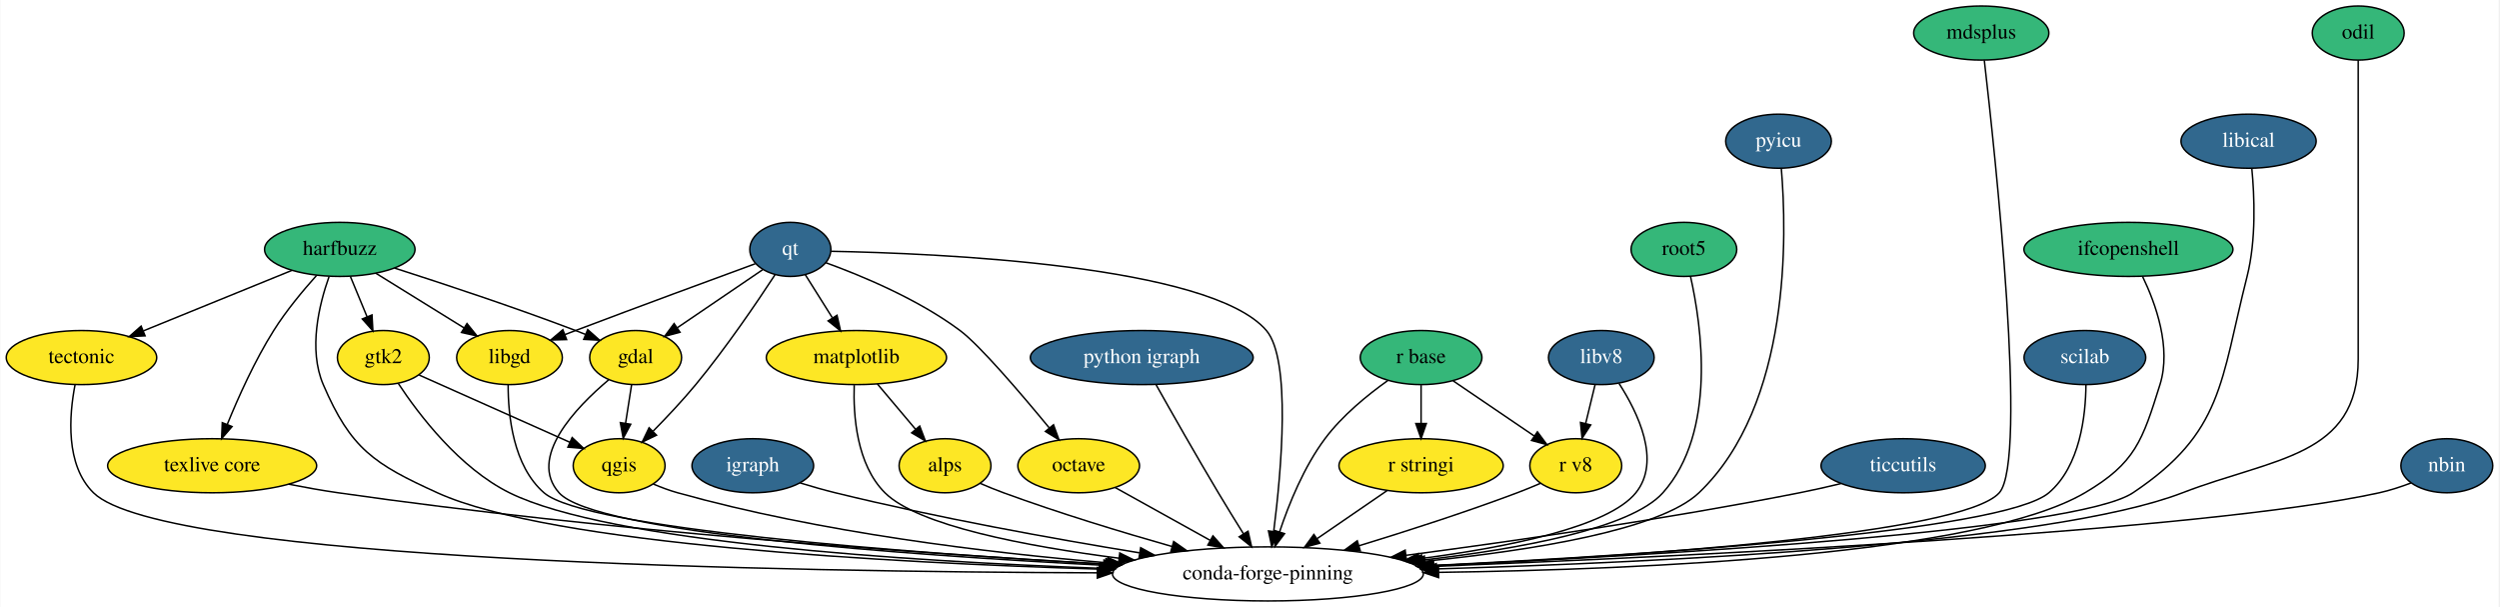
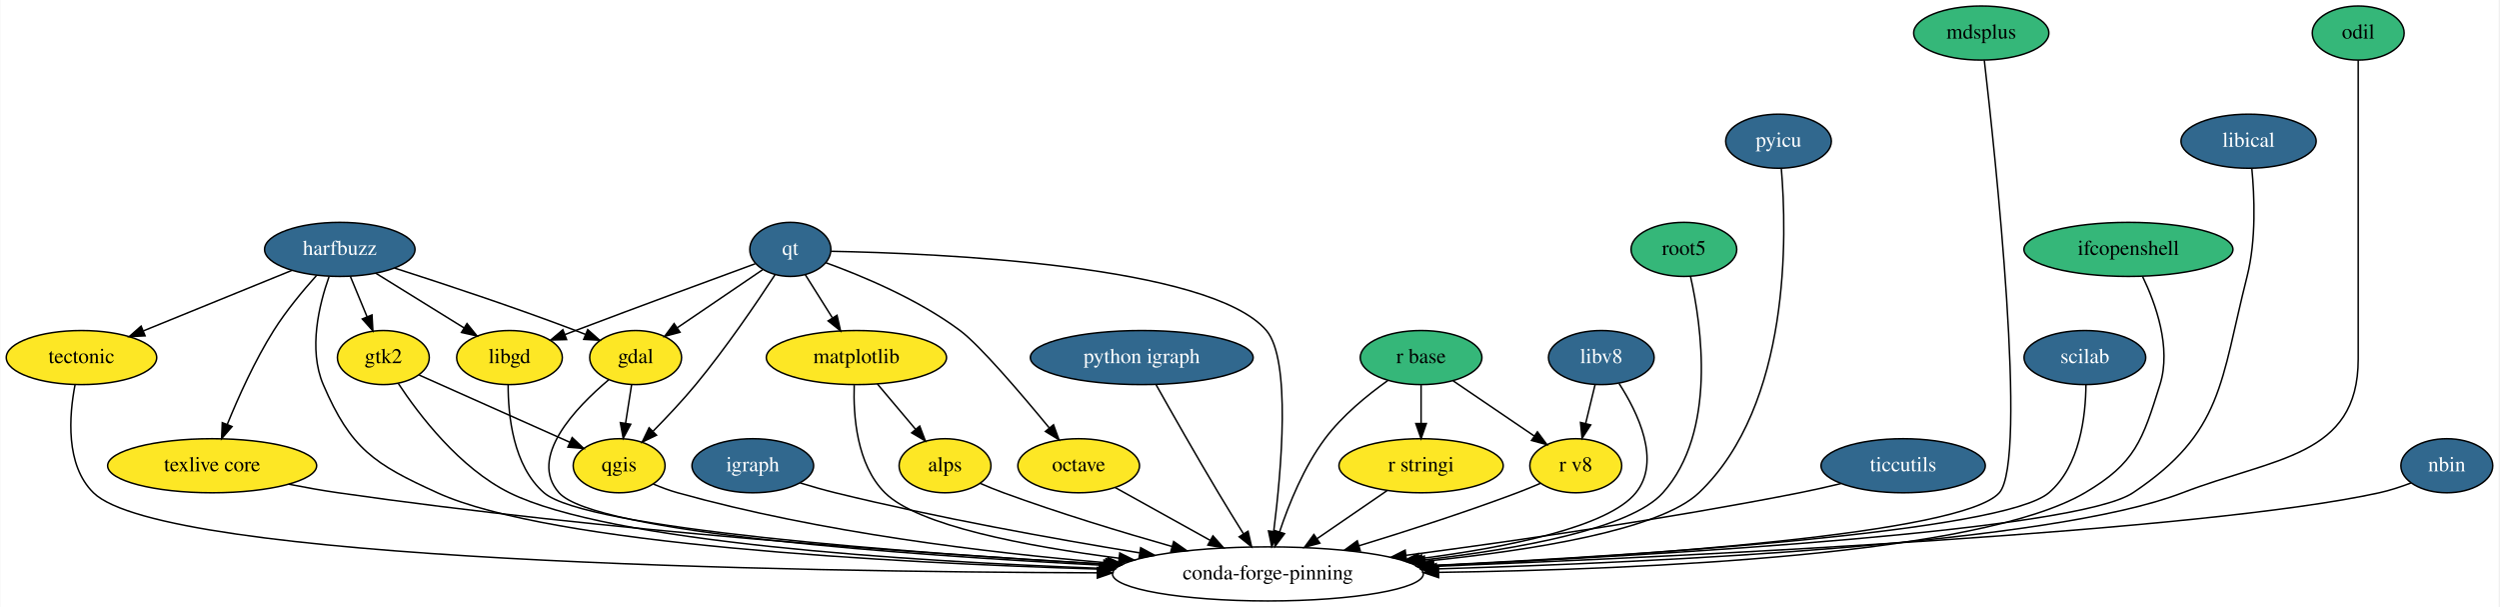
<svg xmlns="http://www.w3.org/2000/svg" xmlns:xlink="http://www.w3.org/1999/xlink" width="1664pt" height="404pt" viewBox="0.00 0.00 1663.59 404.00">
  <g id="graph0" class="graph" transform="scale(1 1) rotate(0) translate(4 400)">
    <polygon fill="white" stroke="transparent" points="-4,4 -4,-400 1659.59,-400 1659.59,4 -4,4" />
    <g id="node1" class="node">
      <g id="a_node1">
        <a xlink:href="https://github.com/conda-forge/gdal-feedstock" xlink:title="gdal">
          <ellipse fill="#fde725" stroke="black" cx="419.05" cy="-162" rx="30.59" ry="18" />
          <text text-anchor="middle" x="419.05" y="-158.3" font-family="Times,serif" font-size="14.00">gdal</text>
        </a>
      </g>
    </g>
    <g id="node2" class="node">
      <g id="a_node2">
        <a xlink:href="https://github.com/conda-forge/qgis-feedstock" xlink:title="qgis">
          <ellipse fill="#fde725" stroke="black" cx="408.05" cy="-90" rx="30.59" ry="18" />
          <text text-anchor="middle" x="408.05" y="-86.3" font-family="Times,serif" font-size="14.00">qgis</text>
        </a>
      </g>
    </g>
    <g id="edge1" class="edge">
      <path fill="none" stroke="black" d="M416.38,-144.05C415.17,-136.35 413.71,-127.03 412.35,-118.36" />
      <polygon fill="black" stroke="black" points="415.77,-117.61 410.76,-108.28 408.86,-118.7 415.77,-117.61" />
    </g>
    <g id="node3" class="node">
      <ellipse fill="none" stroke="black" cx="840.05" cy="-18" rx="103.5" ry="18" />
      <text text-anchor="middle" x="840.05" y="-14.3" font-family="Times,serif" font-size="14.00">conda-forge-pinning</text>
    </g>
    <g id="edge2" class="edge">
      <path fill="none" stroke="black" d="M401.1,-147.2C379.09,-128.67 347.16,-95.37 368.05,-72 391.8,-45.43 598.7,-30.58 730.57,-23.73" />
      <polygon fill="black" stroke="black" points="730.91,-27.22 740.72,-23.21 730.56,-20.23 730.91,-27.22" />
    </g>
    <g id="edge3" class="edge">
      <path fill="none" stroke="black" d="M430.76,-77.85C436.01,-75.62 441.64,-73.51 447.05,-72 541.79,-45.52 653.2,-32.09 733.16,-25.39" />
      <polygon fill="black" stroke="black" points="733.56,-28.87 743.25,-24.56 733,-21.89 733.56,-28.87" />
    </g>
    <g id="node4" class="node">
      <g id="a_node4">
-         <a xlink:href="https://github.com/conda-forge/harfbuzz-feedstock" xlink:title="harfbuzz">
-           <ellipse fill="#35b779" stroke="black" cx="222.05" cy="-234" rx="50.09" ry="18" />
-           <text text-anchor="middle" x="222.05" y="-230.3" font-family="Times,serif" font-size="14.00">harfbuzz</text>
+         <a xlink:href="https://github.com/conda-forge/harfbuzz-feedstock/pull/51" xlink:title="harfbuzz">
+           <ellipse fill="#31688e" stroke="black" cx="222.05" cy="-234" rx="50.09" ry="18" />
+           <text text-anchor="middle" x="222.05" y="-230.3" font-family="Times,serif" font-size="14.00" fill="white">harfbuzz</text>
        </a>
      </g>
    </g>
    <g id="edge4" class="edge">
      <path fill="none" stroke="black" d="M258.49,-221.57C290.49,-211.32 338.18,-195.56 379.05,-180 381.25,-179.16 383.51,-178.28 385.78,-177.36" />
      <polygon fill="black" stroke="black" points="387.14,-180.59 395.05,-173.55 384.47,-174.12 387.14,-180.59" />
    </g>
    <g id="edge5" class="edge">
      <path fill="none" stroke="black" d="M214.9,-215.87C208.31,-197.38 200.96,-167.46 211.05,-144 229.43,-101.26 244.69,-91.27 287.05,-72 363,-37.44 588.95,-25.39 727.4,-21.2" />
      <polygon fill="black" stroke="black" points="727.74,-24.7 737.63,-20.9 727.53,-17.7 727.74,-24.7" />
    </g>
    <g id="node5" class="node">
      <g id="a_node5">
        <a xlink:href="https://github.com/conda-forge/libgd-feedstock" xlink:title="libgd">
          <ellipse fill="#fde725" stroke="black" cx="335.05" cy="-162" rx="35.19" ry="18" />
          <text text-anchor="middle" x="335.05" y="-158.3" font-family="Times,serif" font-size="14.00">libgd</text>
        </a>
      </g>
    </g>
    <g id="edge6" class="edge">
      <path fill="none" stroke="black" d="M246.01,-218.15C263.16,-207.53 286.37,-193.15 304.8,-181.74" />
      <polygon fill="black" stroke="black" points="306.75,-184.65 313.41,-176.4 303.06,-178.69 306.75,-184.65" />
    </g>
    <g id="node6" class="node">
      <g id="a_node6">
        <a xlink:href="https://github.com/conda-forge/tectonic-feedstock" xlink:title="tectonic">
          <ellipse fill="#fde725" stroke="black" cx="50.05" cy="-162" rx="50.09" ry="18" />
          <text text-anchor="middle" x="50.05" y="-158.3" font-family="Times,serif" font-size="14.00">tectonic</text>
        </a>
      </g>
    </g>
    <g id="edge7" class="edge">
      <path fill="none" stroke="black" d="M190.1,-220C162.22,-208.65 121.6,-192.12 91.28,-179.78" />
      <polygon fill="black" stroke="black" points="92.4,-176.46 81.82,-175.93 89.77,-182.94 92.4,-176.46" />
    </g>
    <g id="node7" class="node">
      <g id="a_node7">
        <a xlink:href="https://github.com/conda-forge/texlive-core-feedstock" xlink:title="texlive core">
          <ellipse fill="#fde725" stroke="black" cx="137.05" cy="-90" rx="69.59" ry="18" />
          <text text-anchor="middle" x="137.05" y="-86.3" font-family="Times,serif" font-size="14.00">texlive core</text>
        </a>
      </g>
    </g>
    <g id="edge8" class="edge">
      <path fill="none" stroke="black" d="M206.58,-216.68C197.55,-206.61 186.33,-193.15 178.05,-180 165.5,-160.08 154.53,-135.7 147.11,-117.49" />
      <polygon fill="black" stroke="black" points="150.31,-116.07 143.36,-108.08 143.81,-118.66 150.31,-116.07" />
    </g>
    <g id="node8" class="node">
      <g id="a_node8">
        <a xlink:href="https://github.com/conda-forge/gtk2-feedstock" xlink:title="gtk2">
          <ellipse fill="#fde725" stroke="black" cx="251.05" cy="-162" rx="30.59" ry="18" />
          <text text-anchor="middle" x="251.05" y="-158.3" font-family="Times,serif" font-size="14.00">gtk2</text>
        </a>
      </g>
    </g>
    <g id="edge9" class="edge">
      <path fill="none" stroke="black" d="M229.07,-216.05C232.41,-207.97 236.5,-198.12 240.23,-189.11" />
      <polygon fill="black" stroke="black" points="243.5,-190.37 244.09,-179.79 237.03,-187.69 243.5,-190.37" />
    </g>
    <g id="edge10" class="edge">
      <path fill="none" stroke="black" d="M334.15,-143.99C334.08,-123.57 337.42,-89.87 358.05,-72 385.72,-48.03 598.37,-32.16 731.81,-24.46" />
      <polygon fill="black" stroke="black" points="732.29,-27.93 742.08,-23.87 731.89,-20.94 732.29,-27.93" />
    </g>
    <g id="edge11" class="edge">
      <path fill="none" stroke="black" d="M45.76,-143.86C41.85,-123.64 39.19,-90.44 58.05,-72 104.71,-26.35 520.77,-19.36 726.25,-18.72" />
      <polygon fill="black" stroke="black" points="726.48,-22.22 736.47,-18.69 726.46,-15.22 726.48,-22.22" />
    </g>
    <g id="edge12" class="edge">
      <path fill="none" stroke="black" d="M187.97,-77.72C198.84,-75.59 210.29,-73.54 221.05,-72 399.14,-46.44 607.96,-31.69 731.85,-24.51" />
      <polygon fill="black" stroke="black" points="732.31,-27.99 742.09,-23.92 731.91,-21 732.31,-27.99" />
    </g>
    <g id="edge13" class="edge">
      <path fill="none" stroke="black" d="M274.89,-150.37C301.67,-138.43 345.3,-118.97 375.28,-105.61" />
      <polygon fill="black" stroke="black" points="376.78,-108.77 384.49,-101.5 373.93,-102.38 376.78,-108.77" />
    </g>
    <g id="edge14" class="edge">
      <path fill="none" stroke="black" d="M260.94,-144.86C274.7,-124.02 301.72,-88.49 335.05,-72 401.83,-38.96 600.62,-26.44 727.95,-21.75" />
      <polygon fill="black" stroke="black" points="728.27,-25.25 738.14,-21.39 728.02,-18.25 728.27,-25.25" />
    </g>
    <g id="node9" class="node">
      <g id="a_node9">
        <a xlink:href="https://github.com/conda-forge/igraph-feedstock/pull/18" xlink:title="igraph">
          <ellipse fill="#31688e" stroke="black" cx="497.05" cy="-90" rx="40.5" ry="18" />
          <text text-anchor="middle" x="497.05" y="-86.3" font-family="Times,serif" font-size="14.00" fill="white">igraph</text>
        </a>
      </g>
    </g>
    <g id="edge15" class="edge">
      <path fill="none" stroke="black" d="M528.57,-78.56C536.21,-76.22 544.38,-73.88 552.05,-72 619.46,-55.44 696.9,-41.47 754.49,-32.03" />
      <polygon fill="black" stroke="black" points="755.33,-35.44 764.64,-30.38 754.21,-28.53 755.33,-35.44" />
    </g>
    <g id="node10" class="node">
      <g id="a_node10">
        <a xlink:href="https://github.com/conda-forge/matplotlib-feedstock" xlink:title="matplotlib">
          <ellipse fill="#fde725" stroke="black" cx="566.05" cy="-162" rx="60" ry="18" />
          <text text-anchor="middle" x="566.05" y="-158.3" font-family="Times,serif" font-size="14.00">matplotlib</text>
        </a>
      </g>
    </g>
    <g id="edge16" class="edge">
      <path fill="none" stroke="black" d="M564.58,-143.67C563.9,-123.58 566.11,-90.83 585.05,-72 607.06,-50.1 678.86,-36.44 740.68,-28.49" />
      <polygon fill="black" stroke="black" points="741.42,-31.92 750.91,-27.21 740.55,-24.98 741.42,-31.92" />
    </g>
    <g id="node11" class="node">
      <g id="a_node11">
        <a xlink:href="https://github.com/conda-forge/alps-feedstock" xlink:title="alps">
          <ellipse fill="#fde725" stroke="black" cx="625.05" cy="-90" rx="30.59" ry="18" />
          <text text-anchor="middle" x="625.05" y="-86.3" font-family="Times,serif" font-size="14.00">alps</text>
        </a>
      </g>
    </g>
    <g id="edge17" class="edge">
      <path fill="none" stroke="black" d="M580.03,-144.41C587.59,-135.44 597.05,-124.21 605.35,-114.37" />
      <polygon fill="black" stroke="black" points="608.2,-116.41 611.97,-106.51 602.85,-111.9 608.2,-116.41" />
    </g>
    <g id="edge18" class="edge">
      <path fill="none" stroke="black" d="M648.37,-78.3C653.49,-76.1 658.91,-73.88 664.05,-72 700.72,-58.54 742.56,-45.83 776.25,-36.24" />
      <polygon fill="black" stroke="black" points="777.3,-39.58 785.97,-33.49 775.4,-32.84 777.3,-39.58" />
    </g>
    <g id="node12" class="node">
      <g id="a_node12">
        <a xlink:href="https://github.com/conda-forge/octave-feedstock" xlink:title="octave">
          <ellipse fill="#fde725" stroke="black" cx="714.05" cy="-90" rx="40.5" ry="18" />
          <text text-anchor="middle" x="714.05" y="-86.3" font-family="Times,serif" font-size="14.00">octave</text>
        </a>
      </g>
    </g>
    <g id="edge19" class="edge">
      <path fill="none" stroke="black" d="M738.34,-75.5C756.28,-65.54 781.06,-51.77 801.67,-40.32" />
      <polygon fill="black" stroke="black" points="803.46,-43.33 810.5,-35.41 800.06,-37.21 803.46,-43.33" />
    </g>
    <g id="node13" class="node">
      <g id="a_node13">
        <a xlink:href="https://github.com/conda-forge/python-igraph-feedstock/pull/31" xlink:title="python igraph">
          <ellipse fill="#31688e" stroke="black" cx="756.05" cy="-162" rx="74.19" ry="18" />
          <text text-anchor="middle" x="756.05" y="-158.3" font-family="Times,serif" font-size="14.00" fill="white">python igraph</text>
        </a>
      </g>
    </g>
    <g id="edge20" class="edge">
      <path fill="none" stroke="black" d="M765.64,-143.83C775.75,-125.83 792.25,-96.76 807.05,-72 812.41,-63.02 818.42,-53.28 823.82,-44.63" />
      <polygon fill="black" stroke="black" points="826.83,-46.42 829.19,-36.09 820.91,-42.7 826.83,-46.42" />
    </g>
    <g id="node14" class="node">
      <g id="a_node14">
        <a xlink:href="https://github.com/conda-forge/qt-feedstock/pull/155" xlink:title="qt">
          <ellipse fill="#31688e" stroke="black" cx="522.05" cy="-234" rx="27" ry="18" />
          <text text-anchor="middle" x="522.05" y="-230.3" font-family="Times,serif" font-size="14.00" fill="white">qt</text>
        </a>
      </g>
    </g>
    <g id="edge21" class="edge">
      <path fill="none" stroke="black" d="M503.63,-220.49C487.82,-209.74 464.79,-194.09 446.75,-181.83" />
      <polygon fill="black" stroke="black" points="448.59,-178.85 438.35,-176.12 444.65,-184.63 448.59,-178.85" />
    </g>
    <g id="edge22" class="edge">
      <path fill="none" stroke="black" d="M511.8,-217.04C499.87,-198.81 479.2,-168.36 459.05,-144 450.27,-133.39 439.84,-122.32 430.71,-113.05" />
      <polygon fill="black" stroke="black" points="432.95,-110.34 423.4,-105.75 428,-115.29 432.95,-110.34" />
    </g>
    <g id="edge23" class="edge">
      <path fill="none" stroke="black" d="M549.08,-232.74C618.78,-231.43 801.73,-223.8 839.05,-180 855.6,-160.57 849.04,-86.89 843.92,-46.28" />
      <polygon fill="black" stroke="black" points="847.38,-45.7 842.6,-36.24 840.44,-46.61 847.38,-45.7" />
    </g>
    <g id="edge24" class="edge">
      <path fill="none" stroke="black" d="M498.73,-224.47C470.39,-214.08 421.14,-195.93 379.05,-180 376.7,-179.11 374.29,-178.19 371.85,-177.26" />
      <polygon fill="black" stroke="black" points="373.07,-173.98 362.48,-173.67 370.57,-180.52 373.07,-173.98" />
    </g>
    <g id="edge25" class="edge">
      <path fill="none" stroke="black" d="M532.03,-217.12C537.33,-208.68 543.98,-198.1 549.99,-188.55" />
      <polygon fill="black" stroke="black" points="553.13,-190.13 555.49,-179.8 547.2,-186.4 553.13,-190.13" />
    </g>
    <g id="edge26" class="edge">
      <path fill="none" stroke="black" d="M545.63,-225.15C569.61,-216.46 607.1,-200.88 635.05,-180 648.24,-170.14 675.64,-138.05 694.43,-115.23" />
      <polygon fill="black" stroke="black" points="697.29,-117.26 700.92,-107.31 691.88,-112.83 697.29,-117.26" />
    </g>
    <g id="node15" class="node">
      <g id="a_node15">
        <a xlink:href="https://github.com/conda-forge/r-base-feedstock" xlink:title="r base">
          <ellipse fill="#35b779" stroke="black" cx="942.05" cy="-162" rx="40.5" ry="18" />
          <text text-anchor="middle" x="942.05" y="-158.3" font-family="Times,serif" font-size="14.00">r base</text>
        </a>
      </g>
    </g>
    <g id="edge27" class="edge">
      <path fill="none" stroke="black" d="M919.87,-146.7C906.35,-137.08 889.52,-123.37 878.05,-108 864.05,-89.26 854.04,-64.58 847.82,-45.96" />
      <polygon fill="black" stroke="black" points="851.12,-44.79 844.75,-36.32 844.45,-46.91 851.12,-44.79" />
    </g>
    <g id="node16" class="node">
      <g id="a_node16">
        <a xlink:href="https://github.com/conda-forge/r-stringi-feedstock" xlink:title="r stringi">
          <ellipse fill="#fde725" stroke="black" cx="942.05" cy="-90" rx="54.69" ry="18" />
          <text text-anchor="middle" x="942.05" y="-86.3" font-family="Times,serif" font-size="14.00">r stringi</text>
        </a>
      </g>
    </g>
    <g id="edge28" class="edge">
      <path fill="none" stroke="black" d="M942.05,-143.7C942.05,-135.98 942.05,-126.71 942.05,-118.11" />
      <polygon fill="black" stroke="black" points="945.55,-118.1 942.05,-108.1 938.55,-118.1 945.55,-118.1" />
    </g>
    <g id="node17" class="node">
      <g id="a_node17">
        <a xlink:href="https://github.com/conda-forge/r-v8-feedstock" xlink:title="r v8">
          <ellipse fill="#fde725" stroke="black" cx="1045.05" cy="-90" rx="30.59" ry="18" />
          <text text-anchor="middle" x="1045.05" y="-86.3" font-family="Times,serif" font-size="14.00">r v8</text>
        </a>
      </g>
    </g>
    <g id="edge29" class="edge">
      <path fill="none" stroke="black" d="M963.39,-146.5C979.04,-135.86 1000.44,-121.32 1017.4,-109.79" />
      <polygon fill="black" stroke="black" points="1019.51,-112.58 1025.82,-104.07 1015.58,-106.8 1019.51,-112.58" />
    </g>
    <g id="edge30" class="edge">
      <path fill="none" stroke="black" d="M919.41,-73.46C905.77,-64.1 888.16,-52.02 873,-41.61" />
      <polygon fill="black" stroke="black" points="874.63,-38.49 864.4,-35.71 870.66,-44.26 874.63,-38.49" />
    </g>
    <g id="edge31" class="edge">
      <path fill="none" stroke="black" d="M1021.69,-78.36C1016.58,-76.16 1011.16,-73.93 1006.05,-72 971.53,-59.01 932.25,-46.37 900.57,-36.7" />
      <polygon fill="black" stroke="black" points="901.58,-33.35 891,-33.8 899.55,-40.05 901.58,-33.35" />
    </g>
    <g id="node18" class="node">
      <g id="a_node18">
        <a xlink:href="https://github.com/conda-forge/root5-feedstock" xlink:title="root5">
          <ellipse fill="#35b779" stroke="black" cx="1117.05" cy="-234" rx="35.19" ry="18" />
          <text text-anchor="middle" x="1117.05" y="-230.3" font-family="Times,serif" font-size="14.00">root5</text>
        </a>
      </g>
    </g>
    <g id="edge32" class="edge">
      <path fill="none" stroke="black" d="M1121.42,-216.13C1128.71,-183.75 1139.22,-112.48 1103.05,-72 1081.69,-48.1 1007.27,-34.58 943.02,-27.19" />
      <polygon fill="black" stroke="black" points="943.14,-23.68 932.81,-26.05 942.36,-30.63 943.14,-23.68" />
    </g>
    <g id="node19" class="node">
      <g id="a_node19">
        <a xlink:href="https://github.com/conda-forge/pyicu-feedstock/pull/16" xlink:title="pyicu">
          <ellipse fill="#31688e" stroke="black" cx="1180.05" cy="-306" rx="35.19" ry="18" />
          <text text-anchor="middle" x="1180.05" y="-302.3" font-family="Times,serif" font-size="14.00" fill="white">pyicu</text>
        </a>
      </g>
    </g>
    <g id="edge33" class="edge">
      <path fill="none" stroke="black" d="M1181.91,-287.92C1185.57,-244.77 1188.64,-130.64 1127.05,-72 1101.03,-47.23 1015.8,-33.64 944.93,-26.45" />
      <polygon fill="black" stroke="black" points="944.88,-22.93 934.58,-25.43 944.19,-29.89 944.88,-22.93" />
    </g>
    <g id="node20" class="node">
      <g id="a_node20">
        <a xlink:href="https://github.com/conda-forge/mdsplus-feedstock" xlink:title="mdsplus">
          <ellipse fill="#35b779" stroke="black" cx="1315.05" cy="-378" rx="45" ry="18" />
          <text text-anchor="middle" x="1315.05" y="-374.3" font-family="Times,serif" font-size="14.00">mdsplus</text>
        </a>
      </g>
    </g>
    <g id="edge34" class="edge">
      <path fill="none" stroke="black" d="M1317.08,-359.84C1324.17,-298.61 1346.29,-93.45 1327.05,-72 1302.32,-44.44 1085.88,-29.85 950,-23.34" />
      <polygon fill="black" stroke="black" points="950.11,-19.84 939.95,-22.86 949.78,-26.83 950.11,-19.84" />
    </g>
    <g id="node21" class="node">
      <g id="a_node21">
        <a xlink:href="https://github.com/conda-forge/ticcutils-feedstock/pull/10" xlink:title="ticcutils">
          <ellipse fill="#31688e" stroke="black" cx="1263.05" cy="-90" rx="54.69" ry="18" />
          <text text-anchor="middle" x="1263.05" y="-86.3" font-family="Times,serif" font-size="14.00" fill="white">ticcutils</text>
        </a>
      </g>
    </g>
    <g id="edge35" class="edge">
      <path fill="none" stroke="black" d="M1221.59,-78.12C1212.55,-75.94 1203,-73.77 1194.05,-72 1105.72,-54.55 1003.99,-39.87 932.32,-30.42" />
      <polygon fill="black" stroke="black" points="932.34,-26.9 921.97,-29.07 931.43,-33.84 932.34,-26.9" />
    </g>
    <g id="node22" class="node">
      <g id="a_node22">
        <a xlink:href="https://github.com/conda-forge/scilab-feedstock/pull/14" xlink:title="scilab">
          <ellipse fill="#31688e" stroke="black" cx="1384.05" cy="-162" rx="40.5" ry="18" />
          <text text-anchor="middle" x="1384.05" y="-158.3" font-family="Times,serif" font-size="14.00" fill="white">scilab</text>
        </a>
      </g>
    </g>
    <g id="edge36" class="edge">
      <path fill="none" stroke="black" d="M1384.76,-143.94C1384.6,-123.48 1380.9,-89.72 1360.05,-72 1329.47,-46.01 1092.9,-30.63 949.59,-23.61" />
      <polygon fill="black" stroke="black" points="949.6,-20.11 939.44,-23.12 949.26,-27.1 949.6,-20.11" />
    </g>
    <g id="node23" class="node">
      <g id="a_node23">
        <a xlink:href="https://github.com/conda-forge/ifcopenshell-feedstock" xlink:title="ifcopenshell">
          <ellipse fill="#35b779" stroke="black" cx="1413.05" cy="-234" rx="69.59" ry="18" />
          <text text-anchor="middle" x="1413.05" y="-230.3" font-family="Times,serif" font-size="14.00">ifcopenshell</text>
        </a>
      </g>
    </g>
    <g id="edge37" class="edge">
      <path fill="none" stroke="black" d="M1422.41,-216.07C1431.15,-198.02 1441.78,-168.69 1434.05,-144 1422.4,-106.82 1417.65,-91.71 1384.05,-72 1313.53,-30.64 1091.47,-20.94 953.83,-19.03" />
      <polygon fill="black" stroke="black" points="953.71,-15.53 943.66,-18.9 953.62,-22.53 953.71,-15.53" />
    </g>
    <g id="node24" class="node">
      <g id="a_node24">
        <a xlink:href="https://github.com/conda-forge/libical-feedstock/pull/7" xlink:title="libical">
          <ellipse fill="#31688e" stroke="black" cx="1493.05" cy="-306" rx="45" ry="18" />
          <text text-anchor="middle" x="1493.05" y="-302.3" font-family="Times,serif" font-size="14.00" fill="white">libical</text>
        </a>
      </g>
    </g>
    <g id="edge38" class="edge">
      <path fill="none" stroke="black" d="M1495.2,-287.96C1496.95,-269.82 1498.24,-240.41 1492.05,-216 1474.25,-145.85 1476.24,-112.17 1416.05,-72 1378.24,-46.77 1105.88,-30.72 949.59,-23.48" />
      <polygon fill="black" stroke="black" points="949.62,-19.98 939.47,-23.02 949.3,-26.97 949.62,-19.98" />
    </g>
    <g id="node25" class="node">
      <g id="a_node25">
        <a xlink:href="https://github.com/conda-forge/libv8-feedstock/pull/12" xlink:title="libv8">
          <ellipse fill="#31688e" stroke="black" cx="1062.05" cy="-162" rx="35.19" ry="18" />
          <text text-anchor="middle" x="1062.05" y="-158.3" font-family="Times,serif" font-size="14.00" fill="white">libv8</text>
        </a>
      </g>
    </g>
    <g id="edge39" class="edge">
      <path fill="none" stroke="black" d="M1073.86,-144.77C1086.35,-125.43 1102.08,-93.11 1085.05,-72 1066.67,-49.23 1000,-35.76 940.84,-28.1" />
      <polygon fill="black" stroke="black" points="941.02,-24.59 930.66,-26.82 940.15,-31.54 941.02,-24.59" />
    </g>
    <g id="edge40" class="edge">
      <path fill="none" stroke="black" d="M1057.93,-144.05C1056.04,-136.26 1053.75,-126.82 1051.62,-118.08" />
      <polygon fill="black" stroke="black" points="1055,-117.17 1049.24,-108.28 1048.2,-118.82 1055,-117.17" />
    </g>
    <g id="node26" class="node">
      <g id="a_node26">
        <a xlink:href="https://github.com/conda-forge/odil-feedstock" xlink:title="odil">
          <ellipse fill="#35b779" stroke="black" cx="1566.05" cy="-378" rx="30.59" ry="18" />
          <text text-anchor="middle" x="1566.05" y="-374.3" font-family="Times,serif" font-size="14.00">odil</text>
        </a>
      </g>
    </g>
    <g id="edge41" class="edge">
      <path fill="none" stroke="black" d="M1566.05,-359.95C1566.05,-333.29 1566.05,-280.11 1566.05,-235 1566.05,-235 1566.05,-235 1566.05,-161 1566.05,-95.67 1509.99,-95.54 1449.05,-72 1361.28,-38.1 1102.96,-25.74 952.44,-21.34" />
      <polygon fill="black" stroke="black" points="952.33,-17.83 942.24,-21.05 952.13,-24.83 952.33,-17.83" />
    </g>
    <g id="node27" class="node">
      <g id="a_node27">
        <a xlink:href="https://github.com/conda-forge/nbin-feedstock/pull/1" xlink:title="nbin">
          <ellipse fill="#31688e" stroke="black" cx="1625.05" cy="-90" rx="30.59" ry="18" />
          <text text-anchor="middle" x="1625.05" y="-86.3" font-family="Times,serif" font-size="14.00" fill="white">nbin</text>
        </a>
      </g>
    </g>
    <g id="edge42" class="edge">
      <path fill="none" stroke="black" d="M1601.15,-78.51C1594.44,-75.97 1587.06,-73.54 1580.05,-72 1463.28,-46.33 1126.71,-30.02 950.54,-22.99" />
      <polygon fill="black" stroke="black" points="950.59,-19.49 940.46,-22.59 950.31,-26.49 950.59,-19.49" />
    </g>
  </g>
</svg>
